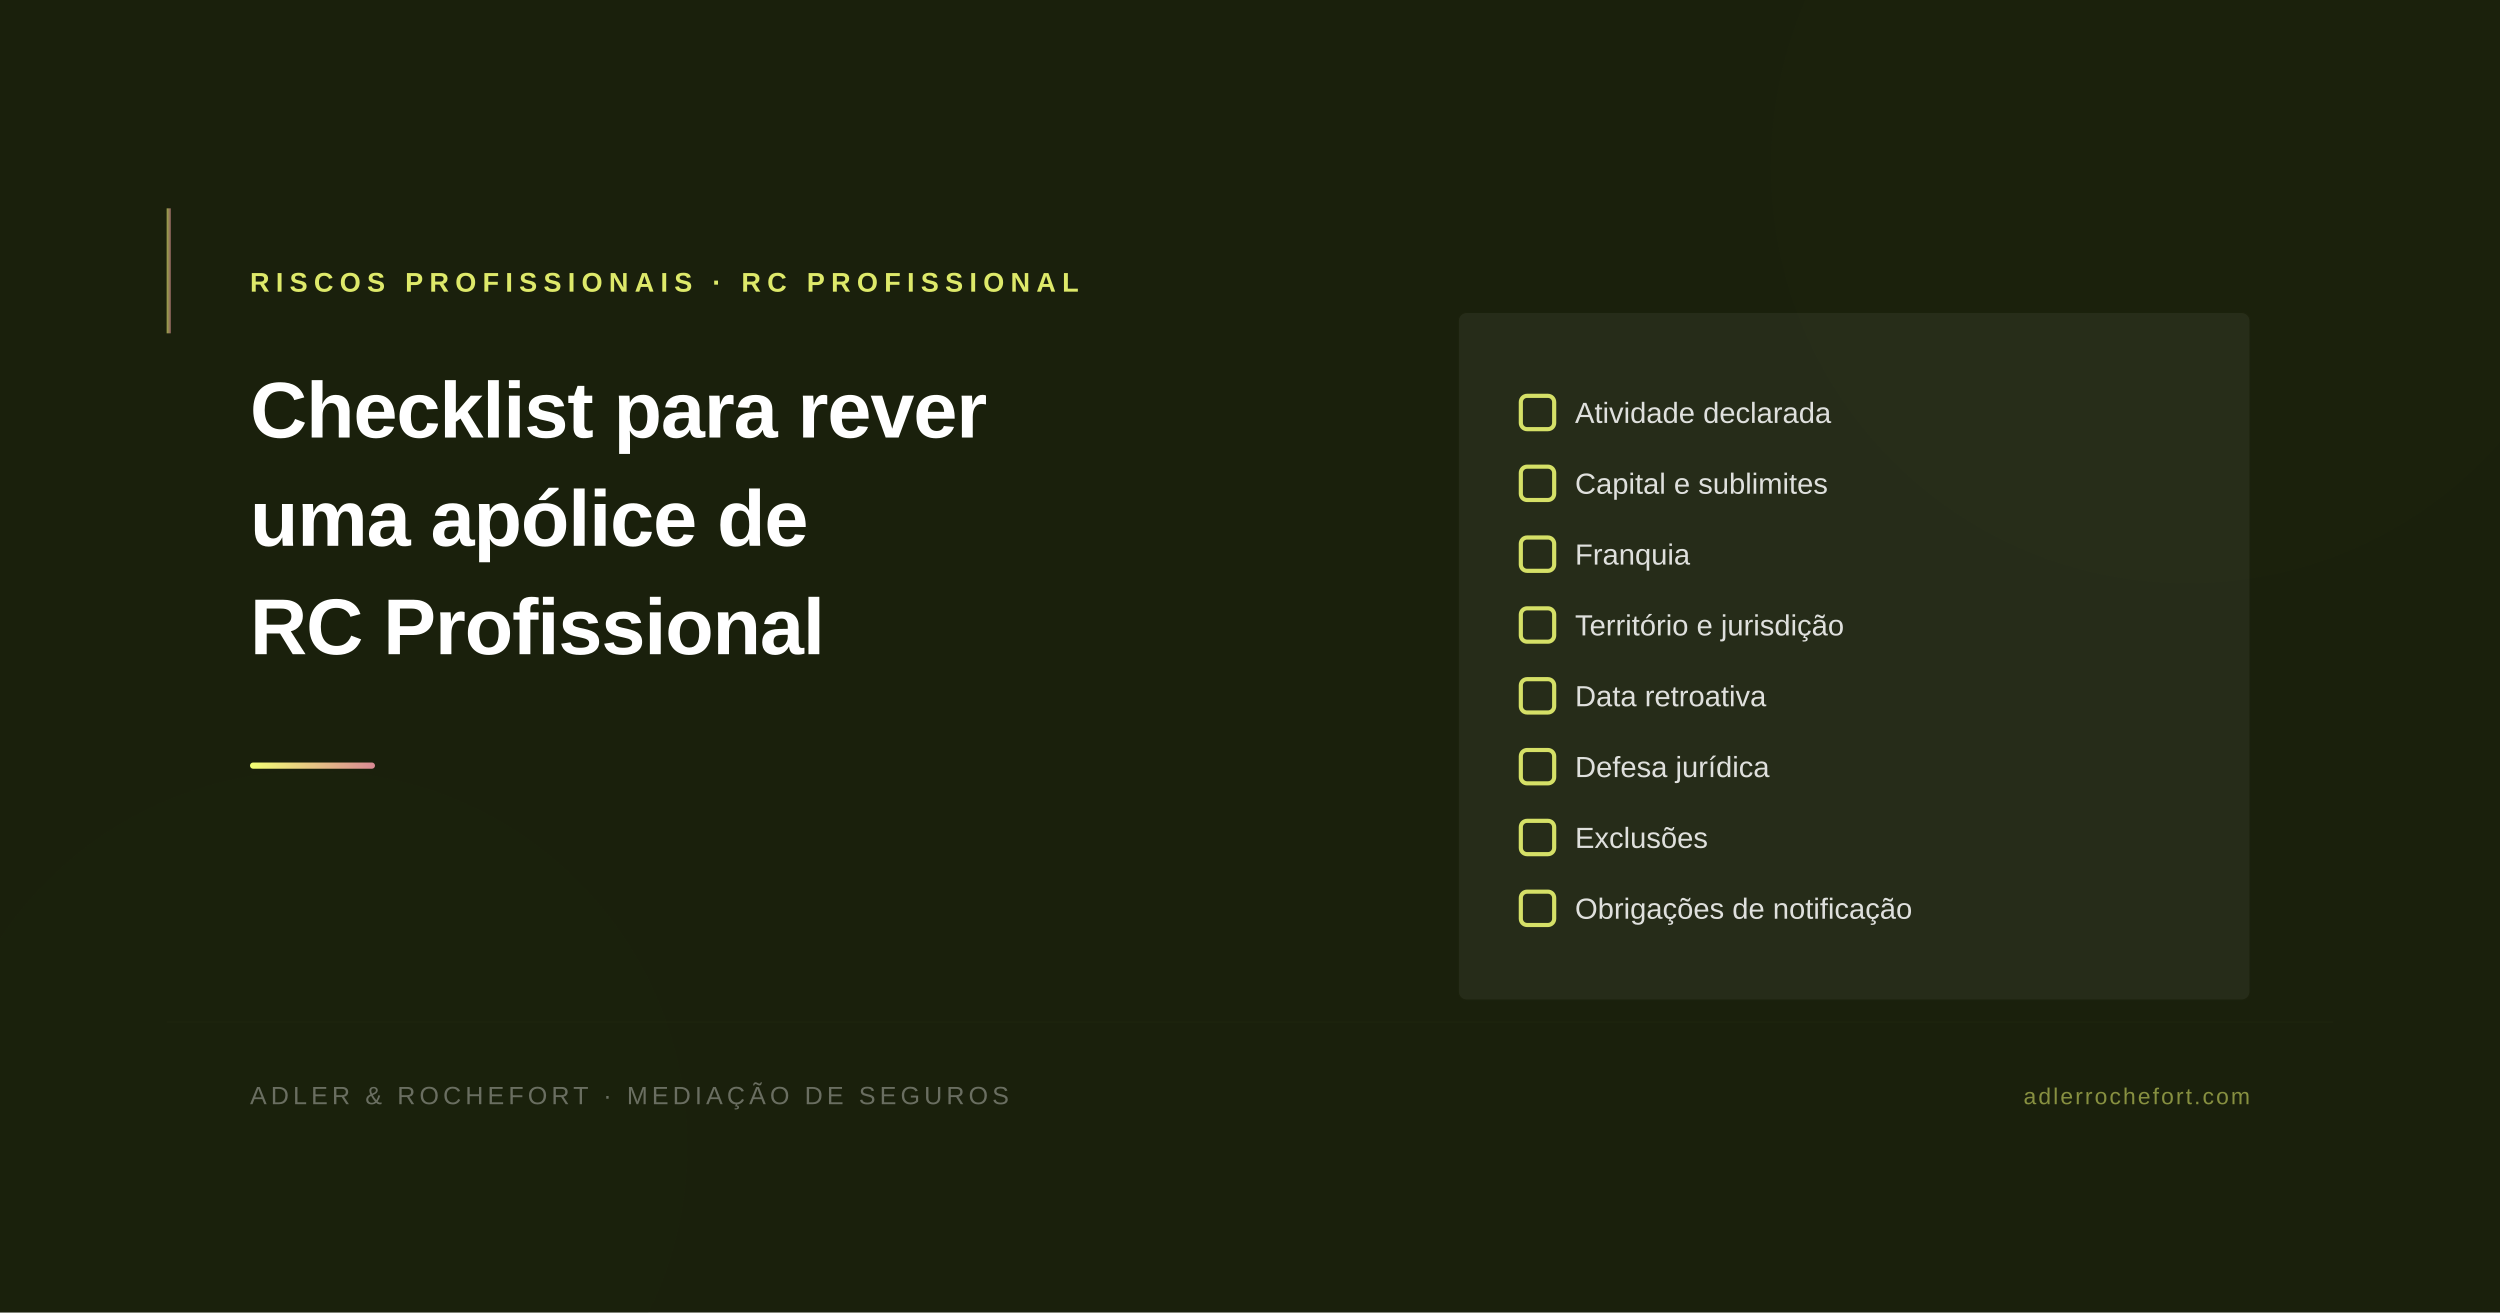
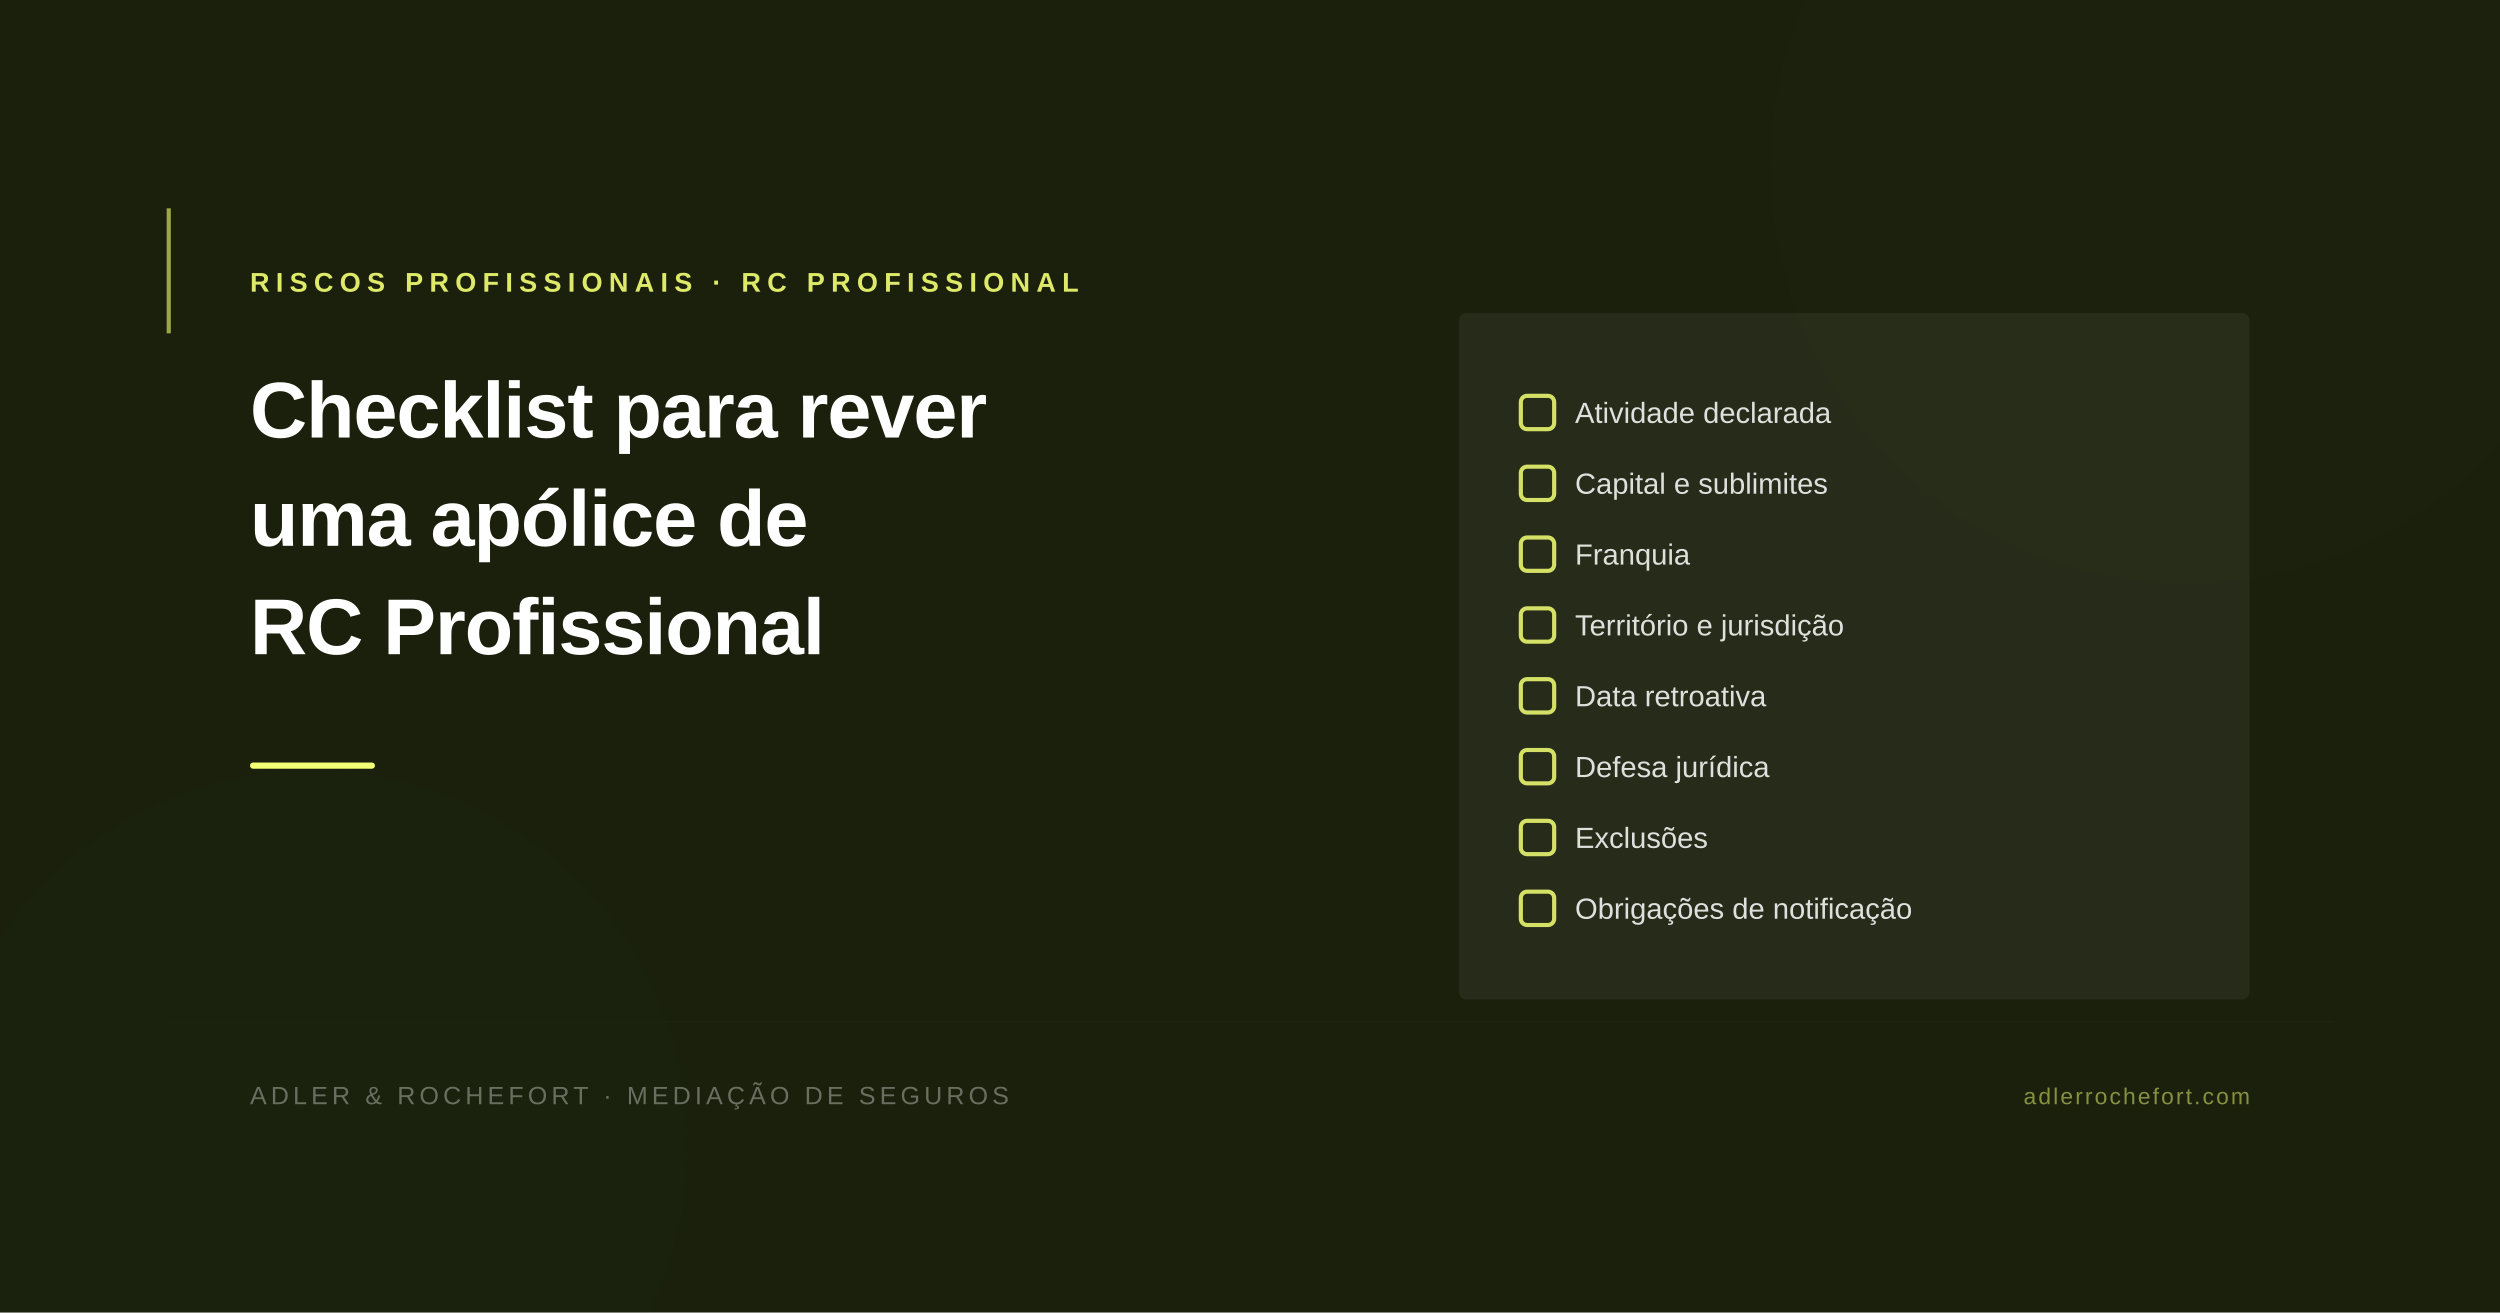
<svg xmlns="http://www.w3.org/2000/svg" viewBox="0 0 1200 630" width="1200" height="630">
  <defs>
    <linearGradient id="bg" x1="0%" y1="0%" x2="100%" y2="100%">
      <stop offset="0%" style="stop-color:#1A200C;stop-opacity:1" />
      <stop offset="100%" style="stop-color:#1A200C;stop-opacity:1" />
    </linearGradient>
    <linearGradient id="accent" x1="0%" y1="0%" x2="100%" y2="0%">
      <stop offset="0%" style="stop-color:#F3FF74;stop-opacity:1" />
-       <stop offset="100%" style="stop-color:#D98A94;stop-opacity:1" />
+       <stop offset="100%" style="stop-color:#F3FF74;stop-opacity:1" />
    </linearGradient>
  </defs>
  <rect width="1200" height="630" fill="url(#bg)" />
  <circle cx="1050" cy="80" r="200" fill="#283113" opacity="0.08" />
  <circle cx="150" cy="550" r="180" fill="#283113" opacity="0.06" />
  <rect x="80" y="100" width="2" height="60" fill="url(#accent)" opacity="0.6" />
  <text x="120" y="140" font-family="'Montserrat', 'Segoe UI', Arial, sans-serif" font-size="13" font-weight="700" letter-spacing="3" fill="#F3FF74" opacity="0.9">RISCOS PROFISSIONAIS · RC PROFISSIONAL</text>
  <text x="120" y="210" font-family="'Montserrat', 'Segoe UI', Arial, sans-serif" font-size="38" font-weight="700" fill="#FFFFFF" letter-spacing="-0.5">
    <tspan x="120" dy="0">Checklist para rever</tspan>
    <tspan x="120" dy="52">uma apólice de</tspan>
    <tspan x="120" dy="52">RC Profissional</tspan>
  </text>
  <rect x="120" y="366" width="60" height="3" fill="url(#accent)" rx="1.5" />
  <g transform="translate(700, 150)">
    <rect x="0" y="0" width="380" height="330" rx="4" fill="#F5F1E8" opacity="0.06" stroke="#283113" stroke-width="0.5" />
    <g font-family="'Montserrat', 'Segoe UI', Arial, sans-serif" font-size="14" fill="#FFFFFF" opacity="0.85">
      <g transform="translate(30,40)">
        <rect width="16" height="16" rx="3" fill="none" stroke="#F3FF74" stroke-width="2" />
        <text x="26" y="13">Atividade declarada</text>
      </g>
      <g transform="translate(30,74)">
        <rect width="16" height="16" rx="3" fill="none" stroke="#F3FF74" stroke-width="2" />
        <text x="26" y="13">Capital e sublimites</text>
      </g>
      <g transform="translate(30,108)">
        <rect width="16" height="16" rx="3" fill="none" stroke="#F3FF74" stroke-width="2" />
        <text x="26" y="13">Franquia</text>
      </g>
      <g transform="translate(30,142)">
        <rect width="16" height="16" rx="3" fill="none" stroke="#F3FF74" stroke-width="2" />
        <text x="26" y="13">Território e jurisdição</text>
      </g>
      <g transform="translate(30,176)">
        <rect width="16" height="16" rx="3" fill="none" stroke="#F3FF74" stroke-width="2" />
        <text x="26" y="13">Data retroativa</text>
      </g>
      <g transform="translate(30,210)">
        <rect width="16" height="16" rx="3" fill="none" stroke="#F3FF74" stroke-width="2" />
        <text x="26" y="13">Defesa jurídica</text>
      </g>
      <g transform="translate(30,244)">
        <rect width="16" height="16" rx="3" fill="none" stroke="#F3FF74" stroke-width="2" />
        <text x="26" y="13">Exclusões</text>
      </g>
      <g transform="translate(30,278)">
        <rect width="16" height="16" rx="3" fill="none" stroke="#F3FF74" stroke-width="2" />
        <text x="26" y="13">Obrigações de notificação</text>
      </g>
    </g>
  </g>
  <rect x="80" y="490" width="1040" height="1" fill="#283113" opacity="0.15" />
  <text x="120" y="530" font-family="'Montserrat', 'Segoe UI', Arial, sans-serif" font-size="12" fill="#FFFFFF" opacity="0.35" letter-spacing="2">ADLER &amp; ROCHEFORT · MEDIAÇÃO DE SEGUROS</text>
  <text x="1080" y="530" font-family="'Montserrat', 'Segoe UI', Arial, sans-serif" font-size="11" fill="#F3FF74" opacity="0.5" letter-spacing="1" text-anchor="end">adlerrochefort.com</text>
</svg>
